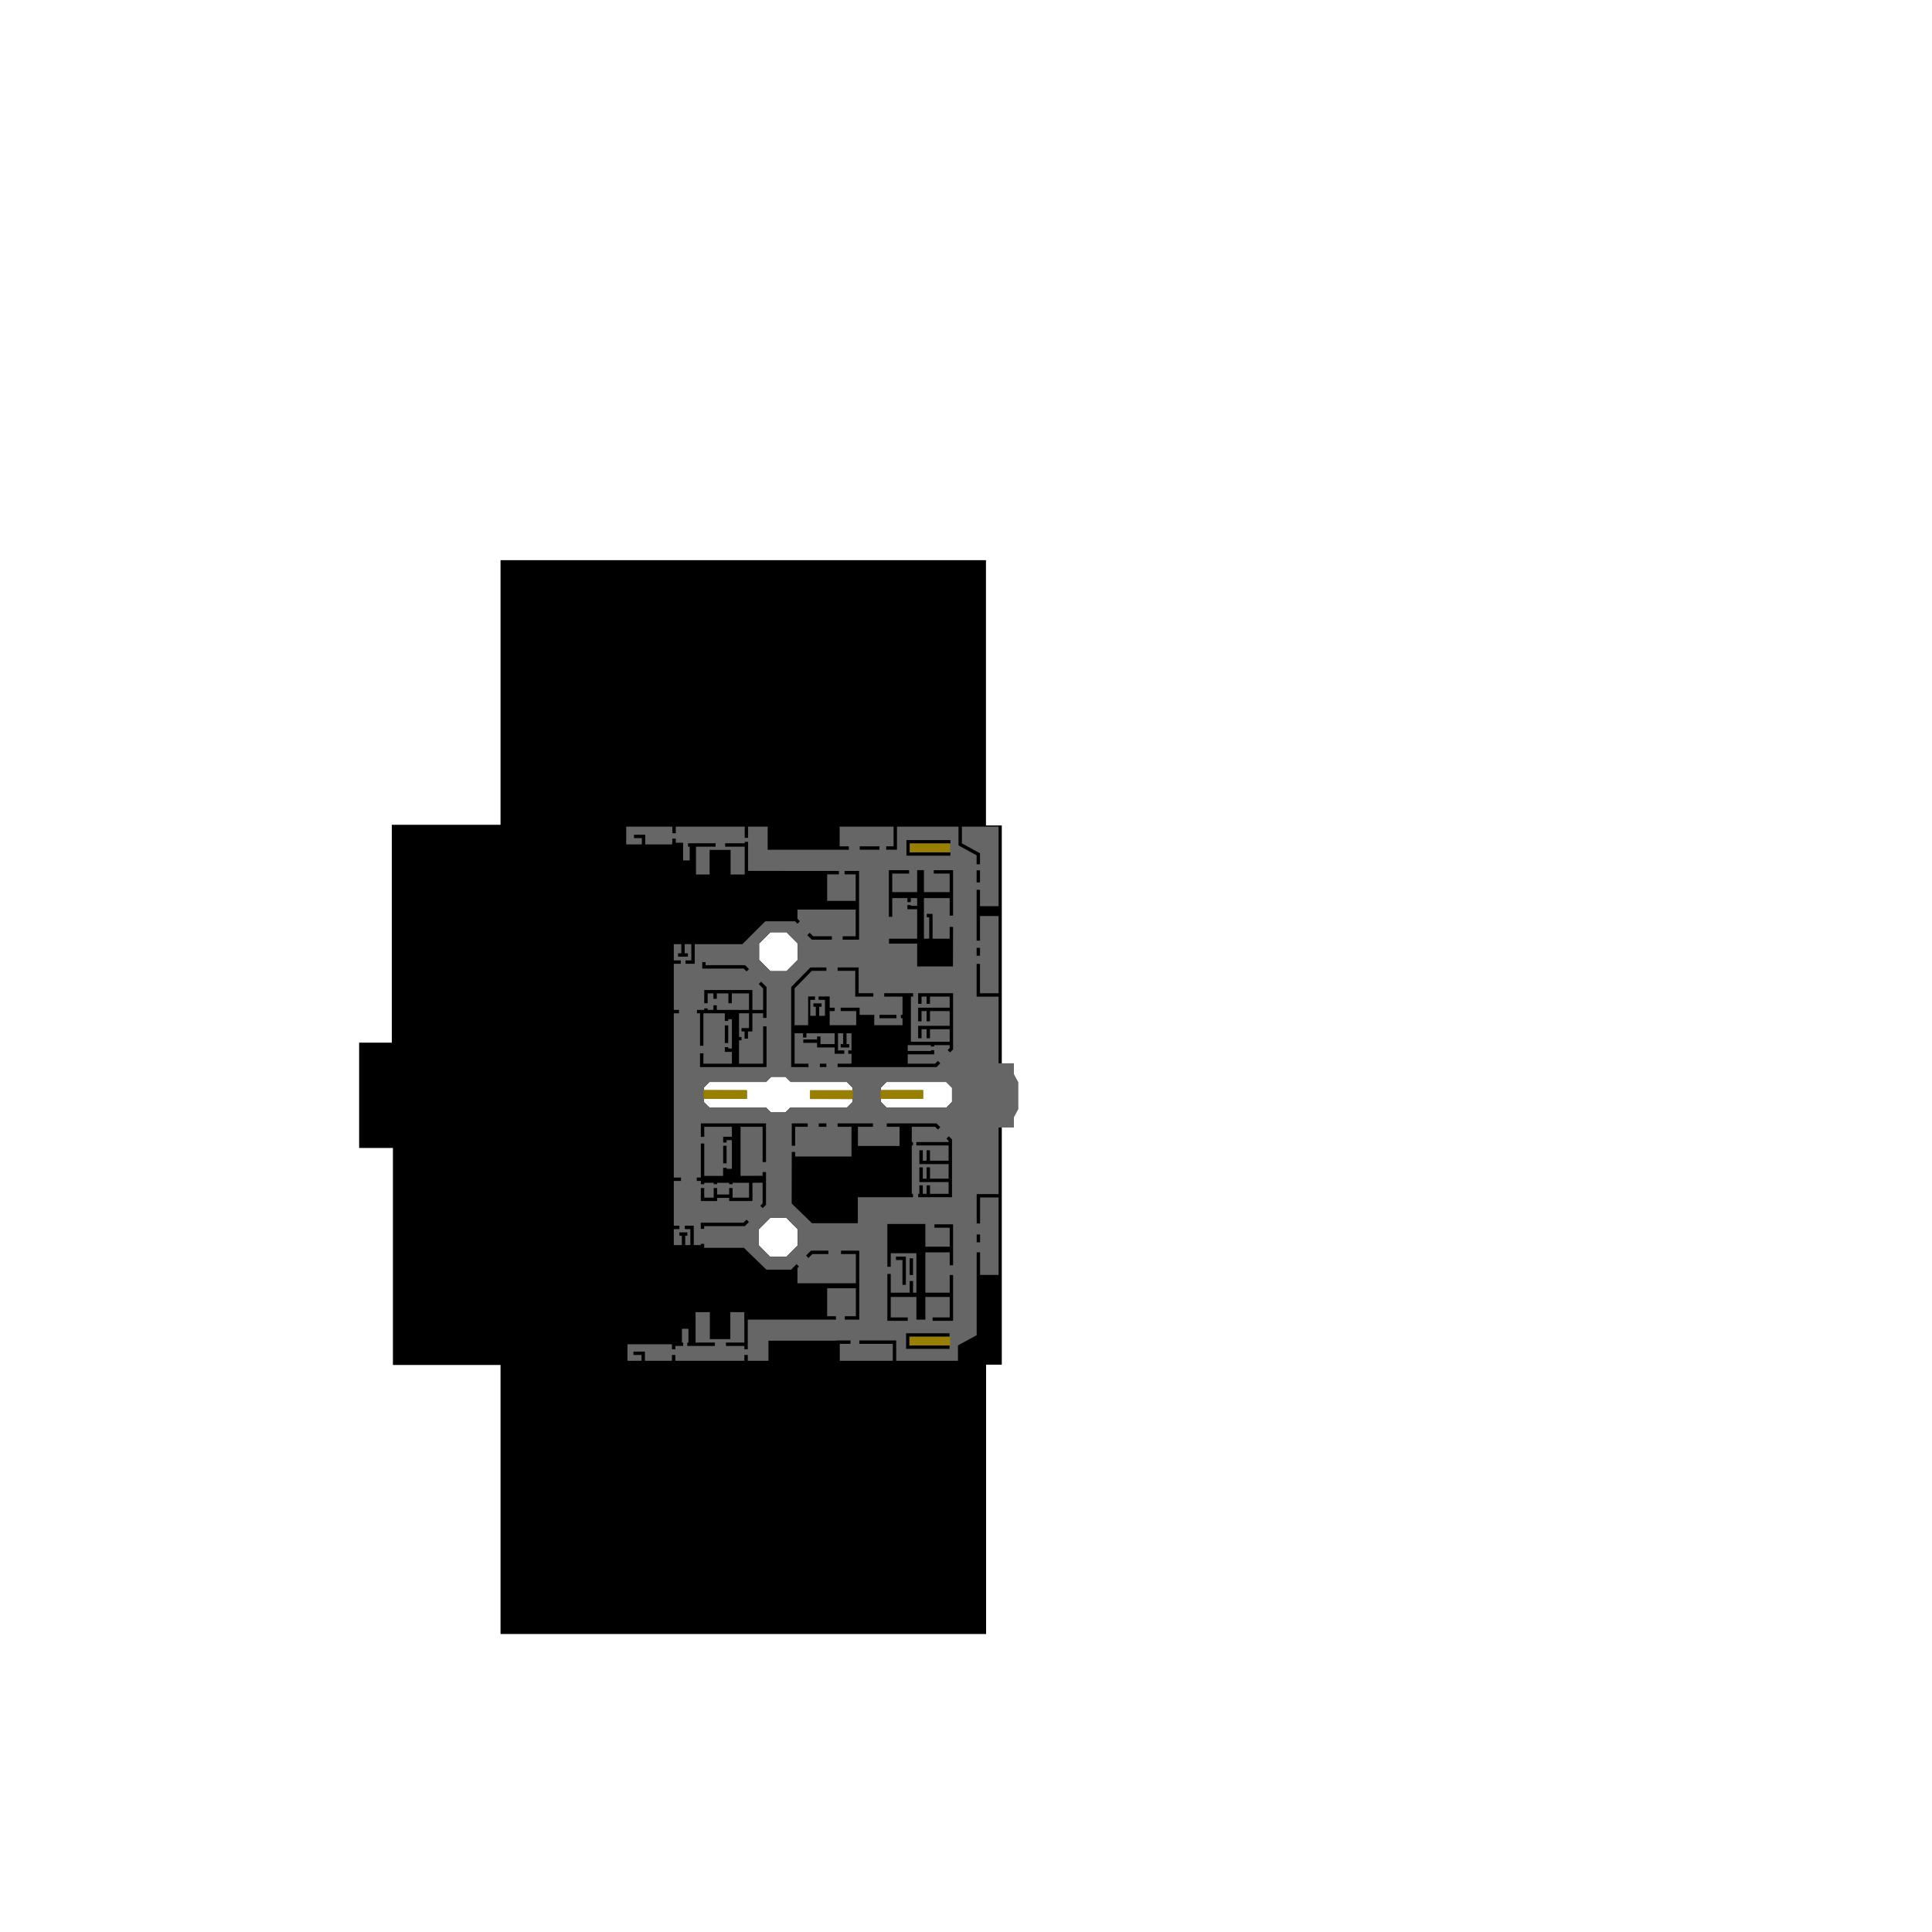
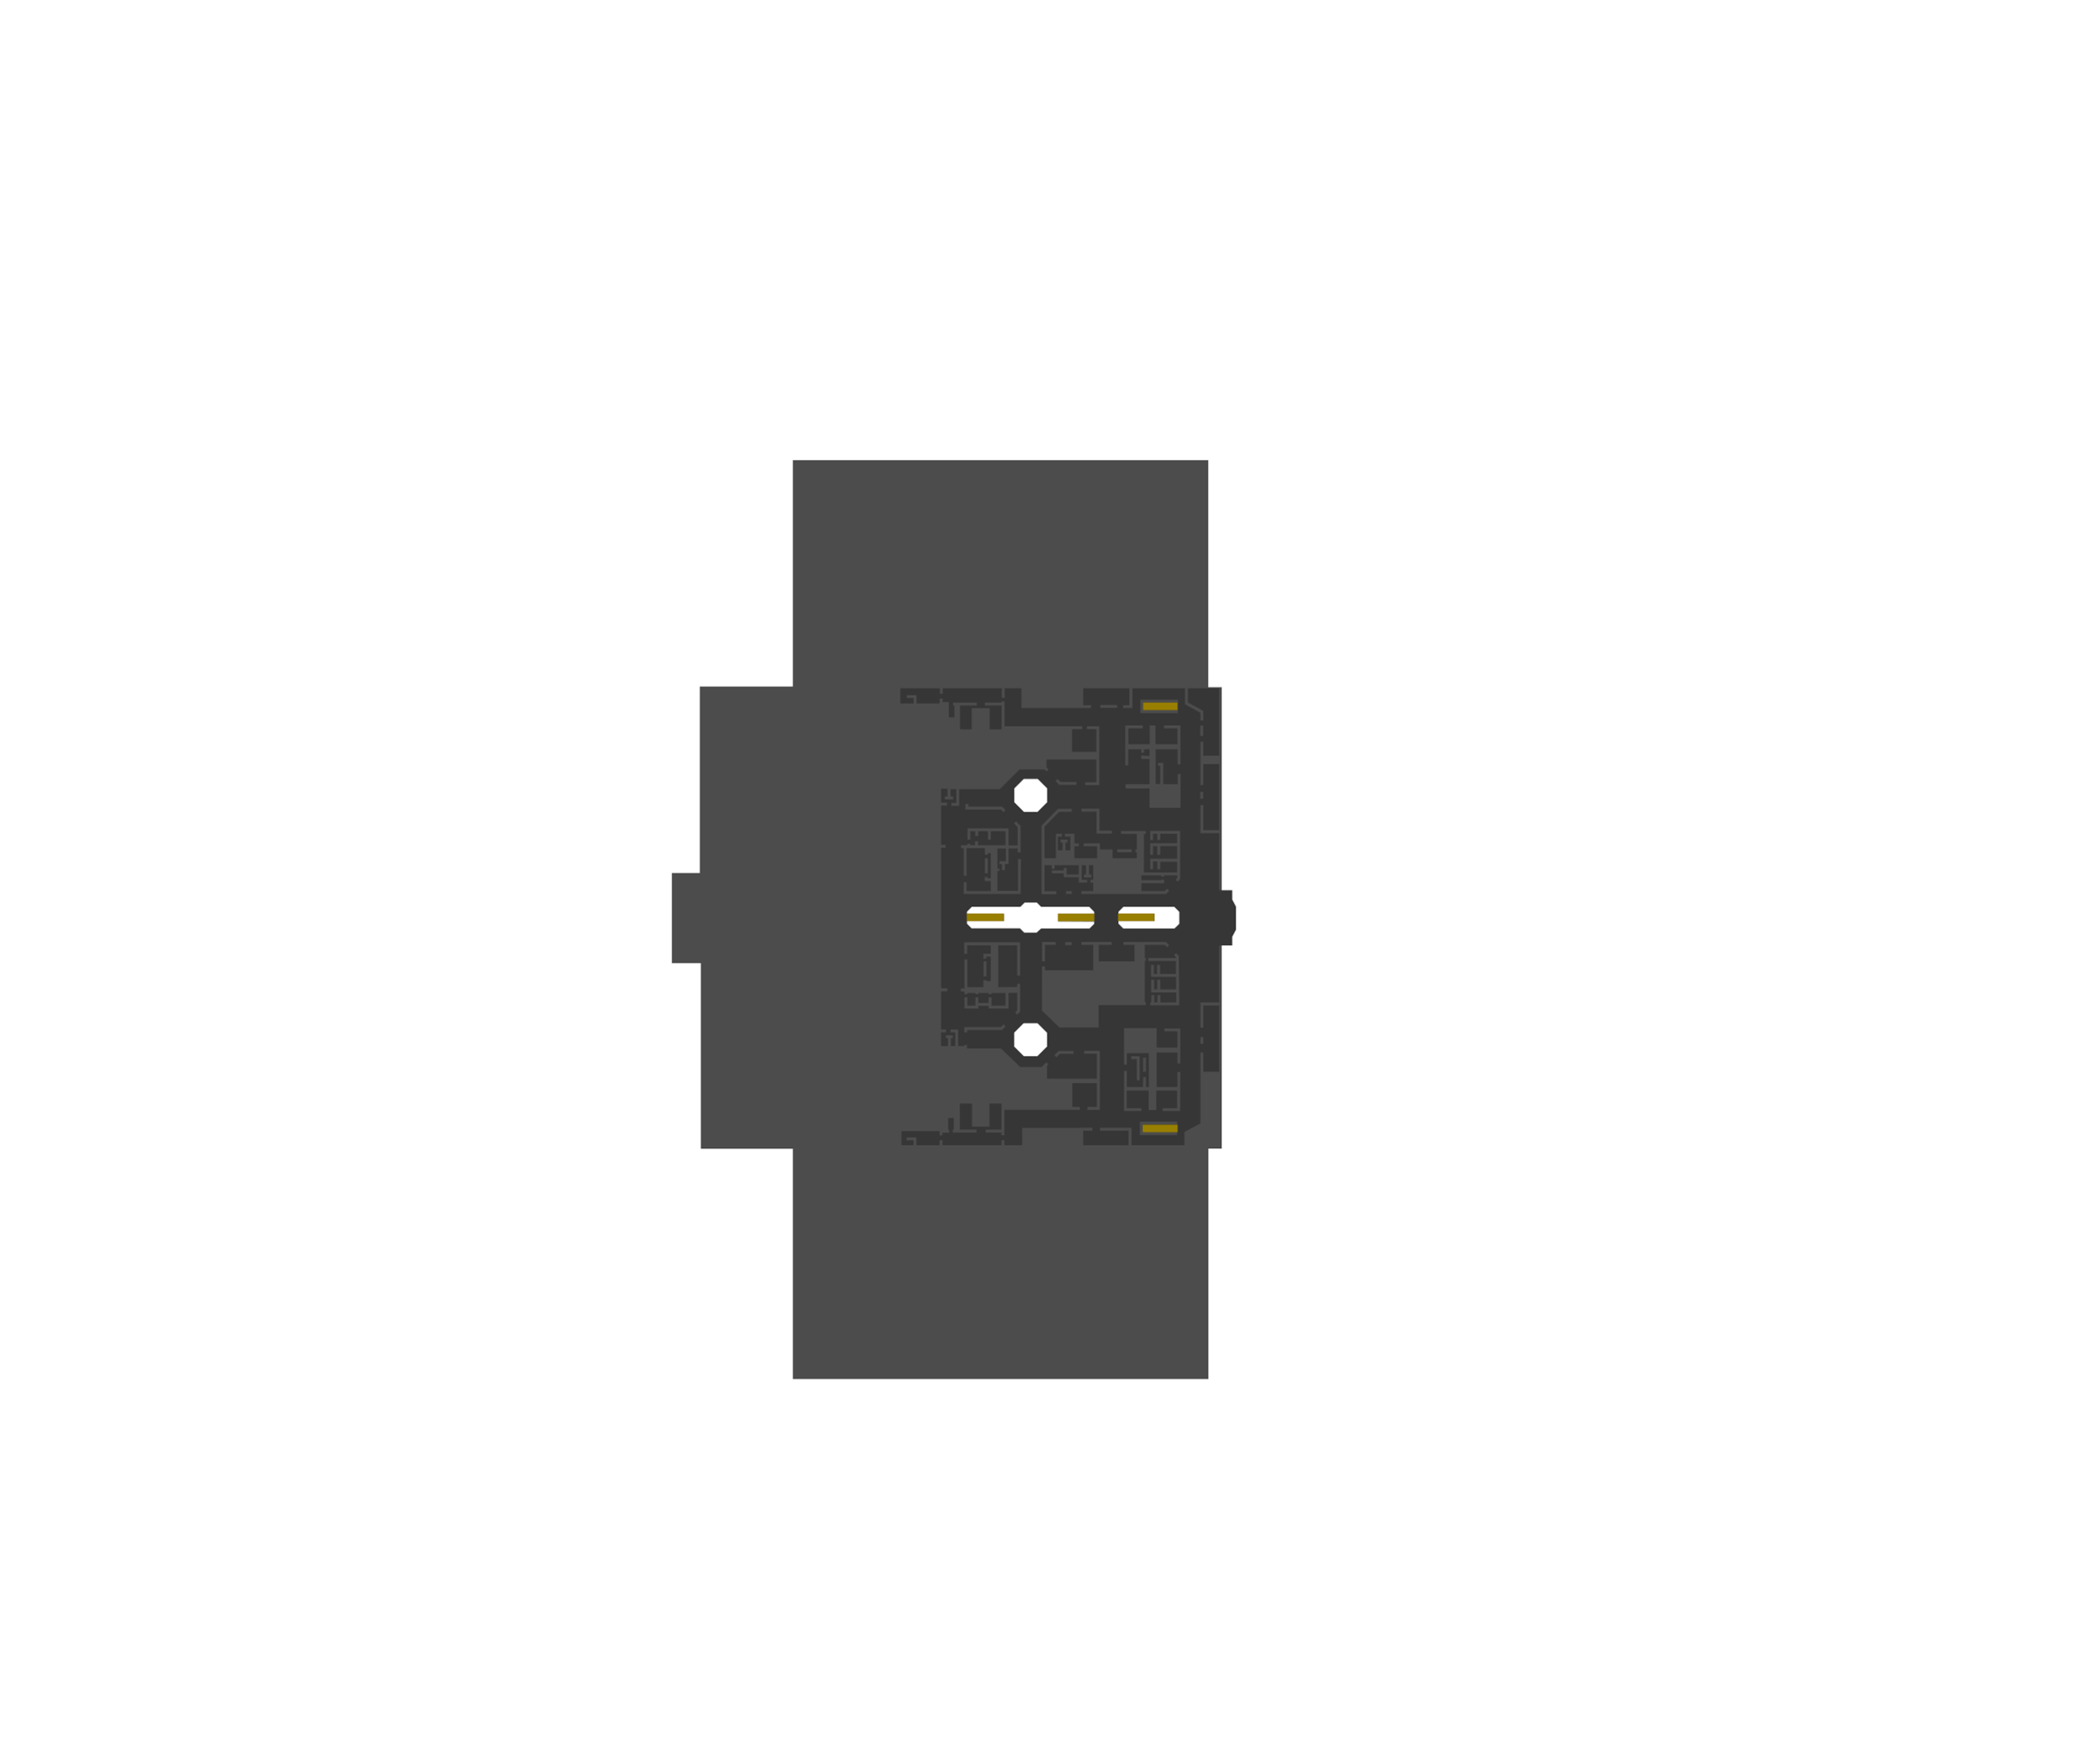
- <svg xmlns="http://www.w3.org/2000/svg" viewBox="0 0 977.1 977.1">
-   <g transform="matrix(-1 0 0 -1 977.1 977.1)">
-     <g data-name="Second Floor">
-       <path d="M478.391 150.707v136.225h-7.941v272.691h8.001v134.16l245.505.01v-133.83h54.989V449.782h16.527v-53.269h-17.089V286.785h-54.427V150.707Zm101.016 190.75h8.169l5.72 5.748v8.211l-5.72 5.749h-8.169l-5.721-5.749v-8.211zm.457 73.049h7.368l2.522 2.522h28.601l2.815 2.791v7.215l-2.878 2.876h-28.653l-2.589 2.588h-7.232l-2.587-2.588h-28.387l-2.961-2.961v-7.13l2.793-2.791h28.646zm-81.455 2.522h30.392l2.815 2.791v7.215l-2.878 2.876H498.58l-2.961-2.961v-7.13zm80.918 68.909h8.152l5.706 5.741v8.202l-5.706 5.744h-8.152l-5.707-5.744v-8.202z" data-name="Structure" />
-       <path d="M492.617 288.895v7.776l-9.466 5.148-.005 41.907h-1.72v-11.405l-9.358-.015v39.172h9.359V358.33h1.719v14.866h-11.078v33.674h-7.743v5.132l-2.244 4.169v13.568l2.244 4.172v5.454h7.743v33.687h11.116v16.555h-1.719v-14.836h-9.397v39.059h9.397v-12.45h1.72v25.705h-1.72v-8.274h-9.397v40.224h18.545v-8.449l-9.148-5.034v-5.557h1.72v4.514l9.148 5.032v9.494h31.125v-11.673h5.453v1.719h-3.734v9.954h27.27v-9.954h-4.642v-1.72c28.766 0-39.662-.025 41.057-.025v11.7h9.89v-5.691h1.719v5.69h34.855v-3.34h1.72v3.34H660.4v-8.982h-7.913v3.175h3.963v1.72h-5.682v-4.895h-13.611v.837l-.112.503v1.582h-1.719v-2.085h-3.704v-8.952h-3.323v6.967h.843v1.72H615.18v-1.72h9.923v-14.084h-6.88v12.455h-10.617v-12.455h-7.134v14.084h9.89v1.72h-9.89v.743h-1.72v-14.723l-45.94-.022v-1.719h5.95v-13.428h-14.416v13.428h5.622v1.72h-7.341v-34.76h8.308v1.72h-6.59v13.509H573.8v-4.677l-1.246-1.242 1.216-1.217 1.204 1.204h15.07l11.565-11.565h24.14v-9.916h4.64v1.72h-2.922v8.196h3.357v-4.604h-1.637v-1.719h4.99v1.72h-1.634v4.603h3.795V491.4H632.8v-1.719h3.537v-23.328h-2.677v-1.72h2.677v-83.079h-3.654v-1.719h3.654v-22.643h-2.854v-1.719h2.854v-8.059h-4.07v4.707h1.216v1.719h-3.993v-1.72h1.058v-4.706h-2.592v8.06h2.811v1.718h-4.53v-9.778h-3.546v.62l-1.72-.001v-2.003h-20.1l-11.378-11.047h-12.494l-2.757 2.805-1.216-1.212.773-.773v-7.697h-29.547v14.762h7.516v1.72l-9.235-.001V309.7h7.323v1.72h-5.604v14.147h14.514V311.42h-4.445v-1.72l44.603.01v-14.98h1.72v1.65h9.304v1.719h-9.305l.043 15.393h7.066v-13.646h10.345v13.646h7.22v-15.393h-9.769v-1.719h13.972v1.72l-.602.033v6.936h3.297v-6.97h-.631v-1.719h3.962v-1.65h1.719v2.506h22.495v-8.341h-7.113v2.923h4.092v1.719h-5.81v-4.642h-13.664v2.964h-1.72v-2.964h-34.902v2.964h-1.719v-2.964H588.45v10.16h-34.13l-.502.123h-6.86v-1.72h5.423v-8.563h-26.81v8.564h16.939v1.72h-18.657v-10.284zm4.254 6.038h21.98v7.852h-21.98v-1.719h20.26v-4.414h-20.26zm-1.792 14.172h10.35v1.72h-8.63v10.353h12.296V309.71h4.543v11.468h12.967v-10.353h-8.614v-1.72h10.333v23.697h-1.72v-9.482h-9.571v5.932h-1.72v-5.932h-1.675v19.972h12.966v-6.846h1.72v21.622l-1.053.021h-18.176v-11.5h-12.297v9.605h7.72v1.719h-9.439V337.18h1.72v6.545h12.296V323.32h-12.297v8.936h-1.719zm23.888 18.196h1.719v12.54h3.284v1.72h-5.003zm-3.654 4.955h1.72v8.445h-1.72zm52.924 8.626 1.217 1.216-2.488 2.488h-8.816v-1.718h8.102zm11.17.575h8.169l5.72 5.748v8.211l-5.72 5.749h-8.169l-5.721-5.749v-8.211zm-97.98 7.362h1.72v3.963h-1.72zm139.545 6.792h1.719v3.094h-21.57l-1.582 1.582-1.217-1.212 2.085-2.09h20.565zm-77.721 2.843h23.164l10.306 9.985-.052 26.076h-1.719v-2.326h-28.49v15.047h7.027v1.719H535.6v-1.72h7.604v-9.708h-21.061v9.709h6.455v1.719l-25.133-.001-1.913-1.912 1.216-1.217 1.414 1.41h11.794v-7.726h-.624v-1.72h.624v-24.45h-.624v-1.719l27.899-.017zm48.13 7.623 1.217 1.216-1.187 1.186v10.486l5.141-.06v-9.228h11.776v1.595h6.099v-1.595h8.218v6.607h-1.719v-4.888h-4.78v4.888h-1.72v-3.293h-6.098v3.293h-1.72v-4.888h-8.337v7.508h8.337v-.708h1.72v.708h6.099v-.708h1.719v.708h4.78v-.708h1.72v1.64h2.057v1.719h-2.058v17.232h-1.719v-16.384h-9.525v3.558l-.077.534h-1.685l-.101-.534h-2.585v14.519h2.686v-1.216h1.719v2.935h-4.405v5.037h13.973v-5.1h1.72v6.818h-32.954V389.37h1.72v17.866h11.153v-24.833l-11.154.06v1.858h-1.719v-16.543zm-95.755 5.543h17.114v1.72h-.62v4.28h-1.719v-4.28h-1.92v4.28h-1.72v-4.28h-9.416v5.922l14.775-.001v7.453h-1.719v-5.733h-1.92v5.733h-1.72v-5.733h-9.416v7.375h14.775v6.997h-1.719v-5.278h-1.92v5.278h-1.72v-5.278h-9.416v7.714h16.301v1.72h-16.301l.023.63 1.086 1.085-1.213 1.216-1.615-1.617zm114.013 17.11h1.719v8.901h-1.72zm-34.689 8.901h1.72v11.323h-8.076v-1.719h6.356zm-15.785 9.605h3.838v1.719h-3.838zm20.699 7.27h7.368l2.522 2.522h28.601l2.815 2.791.03 1.54h-21.866v4.349l21.865.094-.029 1.232-2.878 2.876h-28.653l-2.589 2.588h-7.232l-2.587-2.588h-28.387l-2.961-2.961-.109-1.241h21.606v-4.361l-21.497-.083v-1.445l2.793-2.791h28.646zm-51.063 2.522 2.815 2.791v1.528h-21.383v4.443h21.383v1.244l-2.878 2.876H498.58l-2.961-2.961v-7.13l2.79-2.791zm-25.336 20.409h50.022v1.719h-7.027v4.998h1.625v1.72h-1.625v8.646h2.51v-5.458h-1.37v-1.719h4.34v1.72h-1.25v5.457h2.582v-8.646h-3.15v-1.72h4.87v3.19h8.87v2.341h6.98v1.72h-6.98v1.53h-1.719v-3.873h-7.152v5.458h14.256v-2.135h1.72v2.135h4.27v-15.364h-7.016v-1.72h8.736v40.492l-9.717 9.887h-8.075v-1.72h7.357l8.715-8.875v-18.607h-6.836c0 15.683-.026-8.564-.026 14.548h-3.463v-1.72h2.399v-8.084h-2.794v4.59h1.208v1.72h-4.135v-1.72h1.208v-4.59h-2.923v8.085h3.228v1.719H557.5v-5.69h-2.553v-1.72h2.553l-.013-7.138h-13.4l-.018 7.138h7.87v1.72h-9.589v-3.615h-7.396v-5.243H520.66v3.524h.829v1.719h-.83v9.212h9.258v1.72h-14.621v-1.72h1.121v-22.824h-19.61v6.344h9.958v-4.577h1.719v4.577h2.548v-4.577h1.72v6.296h-15.946v7.444h9.959v-5.192h1.719v5.192h2.548v-5.192h1.72v6.911h-15.946v5.598h9.959v-3.672h1.719v3.672h2.548v-3.672h1.72v5.391h-17.665v-28.453l1.521-1.522 1.217 1.216-1.019 1.019v1.478h7.822v-.691h1.72v.691h11.673v-2.94h-11.674l-.234.4h-1.485v-2.119h13.393v-4.71h-13.844l-1.41 1.41-1.216-1.217zm55.7 0h3.283v1.719h-3.283zm30.27 0h33.632v6.98h-1.72v-5.261h-14.394v5.949h3.567v2.41h-1.72v-.691h-1.847v14.814h1.848v-.876h1.72v3.872h10.826v-16.431h1.72v16.43h1.558v1.72h-3.696v.773h-1.72v-.773h-2.925v2.321h-1.72v-2.321h-16.258v8.342h8.69v-4.99h1.718v4.99h5.85v-2.75h1.72v2.75h2.926v-4.99h1.719v6.71h-24.342v-10.062h-5.433v10.831l2.235 2.239-1.216 1.212-2.738-2.734v-15.592h1.719v2.325h5.433v-9.206h2.234v-3.615h1.72v3.615h1.547v1.719h-3.782v7.487h5.033v-11.961h-1.25v-1.72h1.25v-11.797h-12.185v18.85h-1.72zm19.366 12.14h1.72v8.945h-1.72zm-85.077 12.56h8.605v1.719h-8.605zm11.7 10.931h9.142v13.028h8.921v1.719h-10.64v-13.028h-7.424zm43.903 12.869h8.152l5.706 5.741v8.202l-5.706 5.744h-8.152l-5.707-5.744v-8.202zm20.186-.15 1.469 1.466h20.979v3.288h-1.72v-1.569H600.27l-1.968-1.968zm-86.266 2.54v11.541h14.234v2.488h-14.234v14.896h4.933v2.115h-1.72v-.396h-3.213v3.914h3.214v-2.036h1.719v2.036h7.672v-9.45h1.72v23.568H517.32v-1.72h8.532v-9.358h-12.605v11.122h-3.427v-11.122h-13.013v9.359h8.037v1.719h-9.756v-22.978h1.72v8.86h13.012v-20.53h-2.66v10.84h1.243v1.72h-2.962v-12.56h-8.634v5.985h-1.719l.065-20zm-31.781 5.399h1.72v4.022h-1.72zm74.944 8.14h10.126l2.295 2.295-1.216 1.212-1.792-1.788h-9.413zm-74.944 28.941h1.72v6.125h-1.72zm14.96 13.522h22.247v7.895h-22.246v-1.719h20.527v-4.456h-20.527zm35.894 3.034h9.976v1.72h-9.976z" data-name="Floor" fill="#666" />
-       <path d="M496.58 298.836h20.563m14.613 124.733h-21.523m35.541-.083h21.606m53.82.094h-21.866M496.64 548.292h20.327" stroke-width="4.443" fill="none" stroke="#987f00" />
-     </g>
+ <svg xmlns="http://www.w3.org/2000/svg" id="Discord.gg-_x40_marazm" version="1.1" viewBox="0 0 1240.66 1036.62">
+   <defs>
+     <style>
+       .st0 {
+         fill: #363636;
+       }
+ 
+       .st1 {
+         fill: none;
+         stroke: #987f00;
+         stroke-width: 4.44px;
+       }
+ 
+       .st2 {
+         opacity: .7;
+       }
+     </style>
+   </defs>
+   <g>
+     <path class="st2" d="M714.2,815.08v-136.2h7.9v-272.7h-8v-134.2h-245.5v133.8h-55v110.2h-16.5v53.3h17.1v109.7h54.4v136.1h245.6ZM613.2,624.28h-8.2l-5.7-5.7v-8.2l5.7-5.7h8.2l5.7,5.7v8.2l-5.7,5.7ZM612.7,551.28h-7.4l-2.5-2.5h-28.6l-2.8-2.8v-7.2l2.9-2.9h28.7l2.6-2.6h7.2l2.6,2.6h28.4l3,3v7.1l-2.8,2.8h-28.6l-2.7,2.5ZM694.2,548.78h-30.4l-2.8-2.8v-7.2l2.9-2.9h30.2l3,3v7.1l-2.9,2.8ZM613.3,479.88h-8.2l-5.7-5.7v-8.2l5.7-5.7h8.2l5.7,5.7v8.2l-5.7,5.7Z" />
+     <path class="st0" d="M700,676.88v-7.8l9.5-5.1v-41.9h1.7v11.4h9.4v-39.2h-9.4v13.1h-1.7v-14.9h11.1v-33.7h7.7v-5.1l2.2-4.2v-13.6l-2.2-4.2v-5.5h-7.7v-33.7h-11.1v-16.6h1.7v14.8h9.4v-39.1h-9.4v12.5h-1.7v-25.7h1.7v8.3h9.4v-39.9h-18.5v8.4l9.1,5v5.6h-1.7v-4.5l-9.1-5v-9.5h-31.1v11.7h-5.5v-1.7h3.7v-10h-27.3v10h4.6v1.7c-28.8,0,39.7,0-41.1,0v-11.7h-9.9v5.7h-1.7v-5.7h-34.9v3.3h-1.7v-3.3h-23.4v9h7.9v-3.2h-4v-1.7h5.7v4.9h13.6v-.8l.1-.5v-1.6h1.7v2.1h3.7v9h3.3v-7h-.8v-1.7h14v1.7h-9.9v14.1h6.9v-12.5h10.6v12.5h7.1v-14.1h-9.9v-1.7h9.9v-.7h1.7v14.7h45.9v1.7h-6v13.4h14.4v-13.4h-5.6v-1.7h7.3v34.8h-8.3v-1.7h6.6v-13.5h-29.5v4.7l1.2,1.2-1.2,1.2-1.2-1.2h-14.7l-11.6,11.6h-24.1v9.9h-4.6v-1.7h2.9v-8.2h-3.4v4.4h1.6v1.7h-5v-1.7h1.6v-4.6h-3.8v8.2h3.5v1.7h-3.5v23.3h2.7v1.7h-2.7v83.1h3.7v1.7h-3.7v22.6h2.9v1.7h-2.9v8.1h4.1v-4.7h-1.2v-1.7h4v1.7h-1.1v4.7h2.6v-8.1h-2.8v-1.7h4.5v9.8h3.5v-.6h1.7v2h20.1l11.4,11h12.6l2.8-2.8,1.2,1.2-.8.8v7.7h29.5v-14.8h-7.5v-1.7h9.2v34.9h-7.3v-1.7h5.6v-14.1h-14.5v14.1h4.4v1.7h-44.6v15h-1.7v-1.6h-9.3v-1.7h9.3v-15.4h-7.1v13.6h-10.3v-13.6h-7.2v15.4h9.8v1.7h-14v-1.7h.6v-6.9h-3.3v7h.6v1.7h-4v1.6h-1.7v-2.5h-22.5v8.3h7.1v-2.9h-4.1v-1.7h5.8v4.6h13.7v-3h1.7v3h34.9v-3h1.7v3h10.5v-10.2h34.1l.5-.1h6.9v1.7h-5.4v8.6h26.8v-8.6h-16.9v-1.7h18.7v10.3h31.2ZM695.7,670.88h-22v-7.9h22v1.7h-20.3v4.4h20.3v1.8ZM697.5,656.68h-10.4v-1.7h8.6v-10.4h-12.3v11.5h-4.5v-11.5h-13v10.4h8.7v1.7h-10.3v-23.7h1.7v9.5h9.6v-5.9h1.7v5.9h1.7v-20h-13v6.8h-1.7v-21.6h19.3v11.5h12.3v-9.6h-7.7v-1.7h9.4v20.7h-1.7v-6.5h-12.3v20.4h12.3v-8.9h1.7l-.1,23.1ZM673.6,638.48h-1.7v-12.5h-3.3v-1.7h5v14.2ZM677.3,633.48h-1.7v-8.4h1.7v8.4ZM624.4,624.88l-1.2-1.2,2.5-2.5h8.8v1.7h-8.1l-2,2ZM613.2,624.28h-8.2l-5.7-5.7v-8.2l5.7-5.7h8.2l5.7,5.7v8.2l-5.7,5.7ZM711.2,616.98h-1.7v-4h1.7v4ZM571.6,610.18h-1.7v-3.1h21.6l1.6-1.6,1.2,1.2-2.1,2.1h-20.6v1.4ZM649.3,607.28h-23.2l-10.3-10,.1-26.1h1.7v2.3h28.5v-15h-7v-1.7h17.9v1.7h-7.6v9.7h21.1v-9.7h-6.5v-1.7h25.1l1.9,1.9-1.2,1.2-1.4-1.4h-11.8v7.7h.6v1.7h-.6v24.5h.6v1.7h-27.9v13.2ZM601.2,599.68l-1.2-1.2,1.2-1.2v-10.5l-5.1.1v9.2h-11.8v-1.6h-6.1v1.6h-8.2v-6.6h1.7v4.9h4.8v-4.9h1.7v3.3h6.1v-3.3h1.7v4.9h8.3v-7.5h-8.3v.7h-1.7v-.7h-6.1v.7h-1.7v-.7h-4.8v.7h-1.7v-1.6h-2.1v-1.7h2.1v-17.2h1.7v16.4h9.5v-3.6l.1-.5h1.7l.1.5h2.5v-14.5h-2.7v1.2h-1.7v-2.9h4.4v-5h-14v5.1h-1.7v-6.8h33v19.6h-1.7v-17.9h-11.2v24.8l11.2-.1v-1.9h1.7v16.5l-1.7,1.7ZM697,594.18h-17.1v-1.7h.6v-4.3h1.7v4.3h1.9v-4.3h1.7v4.3h9.4v-5.9h-14.8v-7.5h1.7v5.7h1.9v-5.7h1.7v5.7h9.4v-7.4h-14.8v-7h1.7v5.3h1.9v-5.3h1.7v5.3h9.4v-7.7h-16.3v-1.7h16.3v-.6l-1.1-1.1,1.2-1.2,1.6,1.6.3,29.2ZM583,577.08h-1.7v-8.9h1.7v8.9ZM617.6,568.18h-1.7v-11.4h8.1v1.7h-6.4v9.7h0ZM633.4,558.58h-3.8v-1.7h3.8v1.7ZM612.7,551.28h-7.4l-2.5-2.5h-28.6l-2.8-2.8v-1.5h21.9v-4.3l-21.9-.1v-1.2l2.9-2.9h28.7l2.6-2.6h7.2l2.6,2.6h28.4l3,3,.1,1.2h-21.6v4.4l21.5.1v1.4l-2.8,2.8h-28.6l-2.7,2.4ZM663.8,548.78l-2.8-2.8v-1.5h21.4v-4.4h-21.4v-1.2l2.9-2.9h30.2l3,3v7.1l-2.8,2.8h-30.5v-.1h0ZM689.1,528.38h-50v-1.7h7v-5h-1.6v-1.7h1.6v-8.6h-2.5v5.5h1.4v1.7h-4.3v-1.7h1.2v-5.5h-2.6v8.6h3.2v1.7h-4.9v-3.2h-8.9v-2.3h-7v-1.7h7v-1.5h1.7v3.9h7.2v-5.5h-14.3v2.1h-1.7v-2.1h-4.3v15.4h7v1.7h-8.7v-40.5l9.7-9.9h8.1v1.7h-7.4l-8.7,8.9v18.6h6.8c0-15.7,0,8.6,0-14.5h3.5v1.7h-2.4v8.1h2.8v-4.6h-1.2v-1.7h4.1v1.7h-1.2v4.6h2.9v-8.1h-3.2v-1.7h5.6v5.7h2.6v1.7h-2.6v7.1h13.4v-7.1h-7.9v-1.7h9.6v3.6h7.5v5.2h14.3v-3.5h-.8v-1.7h.8v-9.2h-9.3v-1.7h14.6v1.7h-1.1v22.8h19.6v-6.3h-10v4.4h-1.7v-4.6h-2.5v4.6h-1.7v-6.3h15.9v-7.4h-10v5.2h-1.7v-5.2h-2.5v5.2h-1.7v-6.9h15.9v-5.6h-10v3.7h-1.7v-3.7h-2.5v3.7h-1.7v-5.4h17.7v28.5l-1.5,1.5-1.2-1.2,1-1v-1.5h-7.8v.7h-1.7v-.7h-11.7v2.9h11.7l.2-.4h1.5v2.1h-13.4v4.7h13.8l1.4-1.4,1.2,1.2-1.9,1.9ZM633.4,528.38h-3.3v-1.7h3.3v1.7ZM603.2,528.38h-33.6v-7h1.7v5.3h14.3v-5.9h-3.6v-2.4h1.7v.7h1.9v-14.8h-1.8v.9h-1.7v-3.9h-10.8v16.4h-1.7v-16.4h-1.6v-1.7h3.7v-.8h1.7v.8h2.9v-2.3h1.7v2.3h16.3v-8.3h-8.7v5h-1.7v-5h-5.8v2.8h-1.7v-2.8h-2.9v5h-1.7v-6.7h24.3v10.1h5.4v-10.8l-2.2-2.2,1.2-1.2,2.7,2.7v15.6h-1.7v-2.3h-5.4v9.2h-2.2v3.6h-1.7v-3.6h-1.5v-1.7h3.8v-7.5h-5v12h1.2v1.3h-1.2v11.8h12.2v-18.8h1.7l-.2,20.6ZM583.8,516.18h-1.7v-8.9h1.7v8.9ZM668.9,503.68h-8.6v-1.7h8.6v1.7ZM657.2,492.68h-9.1v-13h-8.9v-1.7h10.6v13h7.4v1.7ZM613.3,479.88h-8.2l-5.7-5.7v-8.2l5.7-5.7h8.2l5.7,5.7v8.2l-5.7,5.7ZM593.1,479.98l-1.5-1.5h-21v-3.3h1.7v1.6h20l2,2-1.2,1.2ZM679.4,477.48v-11.5h-14.2v-2.5h14.2v-14.9h-4.9v-2.1h1.7v.3h3.2v-3.9h-3.2v2h-1.7v-2h-7.7v9.5h-1.7v-23.6h10.3v1.7h-8.5v9.4h12.6v-11.1h3.4v11.1h13v-9.4h-8v-1.7h9.8v23h-1.7v-8.9h-13v20.5h2.7v-10.8h-1.2v-1.7h3v12.6h8.6v-6h1.7l-.1,20h-18.3ZM711.1,472.08h-1.7v-4h1.7v4ZM636.2,463.88h-10.1l-2.3-2.3,1.2-1.2,1.8,1.8h9.4v1.7ZM711.1,434.98h-1.7v-6.1h1.7v6.1ZM696.2,421.48h-22.2v-7.9h22.2v1.7h-20.6v4.5h20.5l.1,1.7ZM660.3,418.38h-10v-1.7h10v1.7Z" />
+     <path class="st1" d="M696,666.98h-20.6M660.8,542.18h21.5M646.8,542.28h-21.6M571.4,542.18h21.9M696,417.48h-20.4" />
  </g>
+   <path d="M0,0s0,.01.01,0c0,0,0-.01,0-.02C.02,0,0,0,0,0Z" />
+   <path d="M1240.6,1036.57s.06,0,.06.02c0,.01-.02.03-.06.04" />
</svg>
